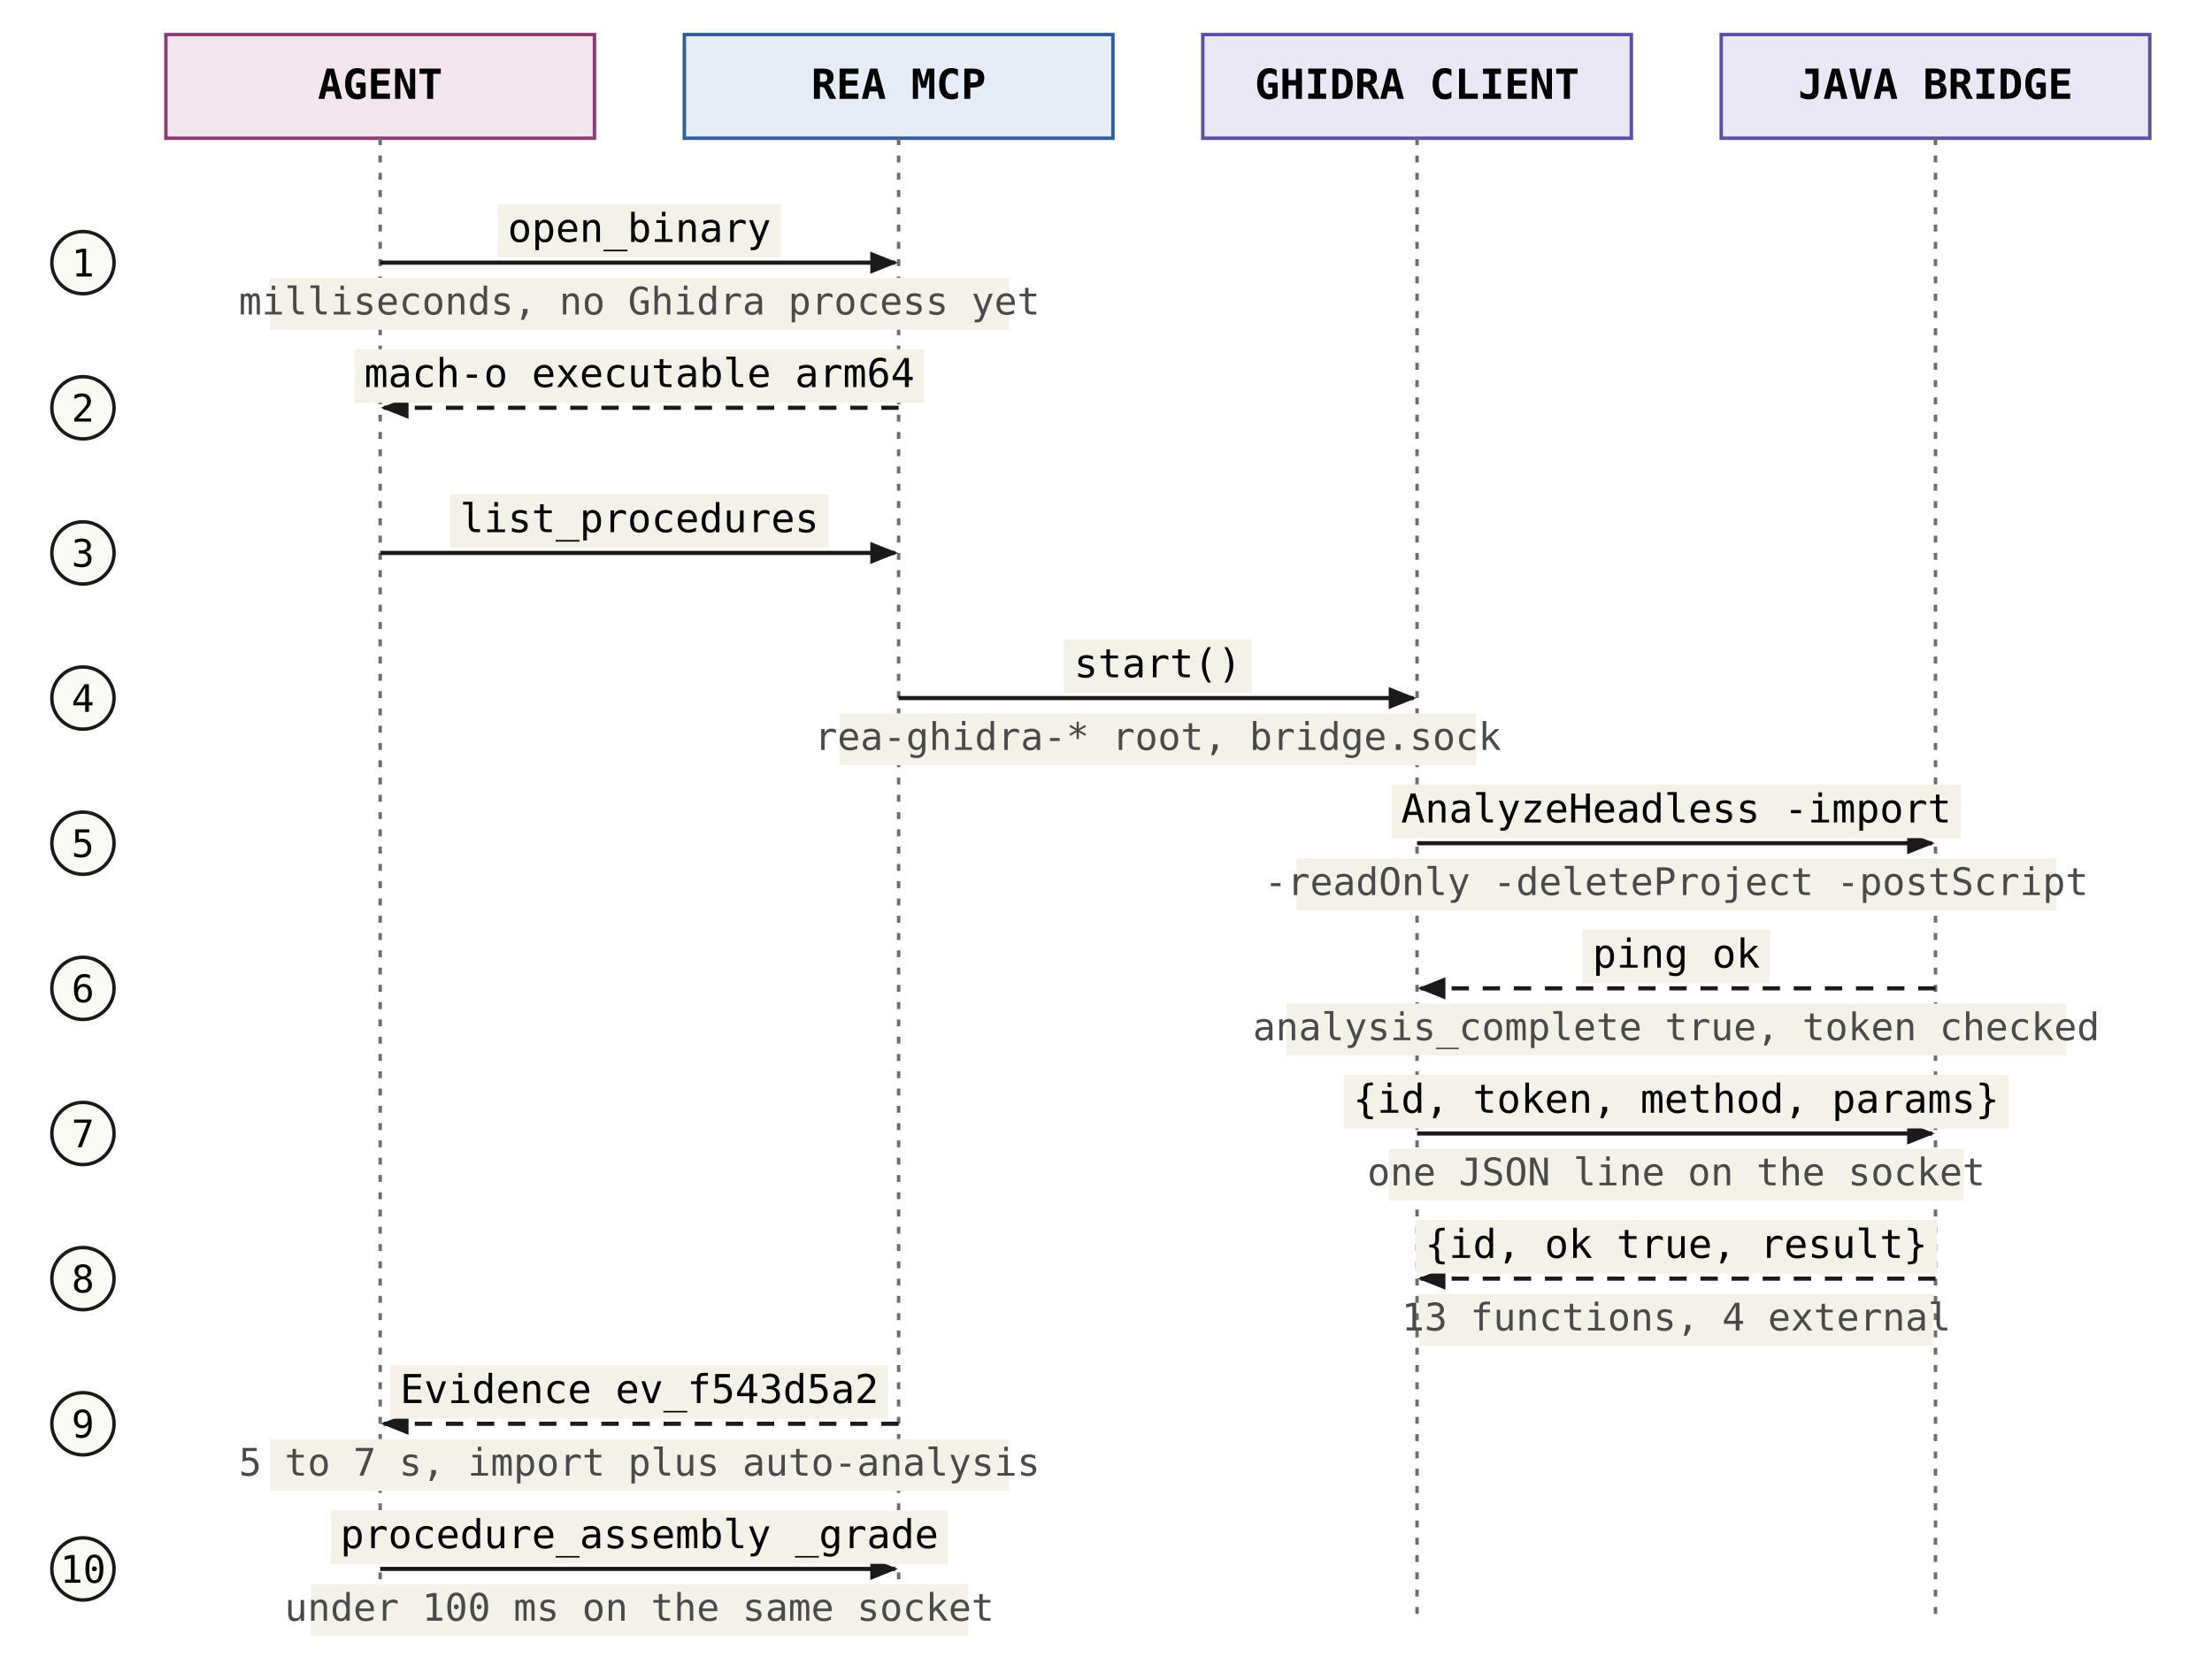
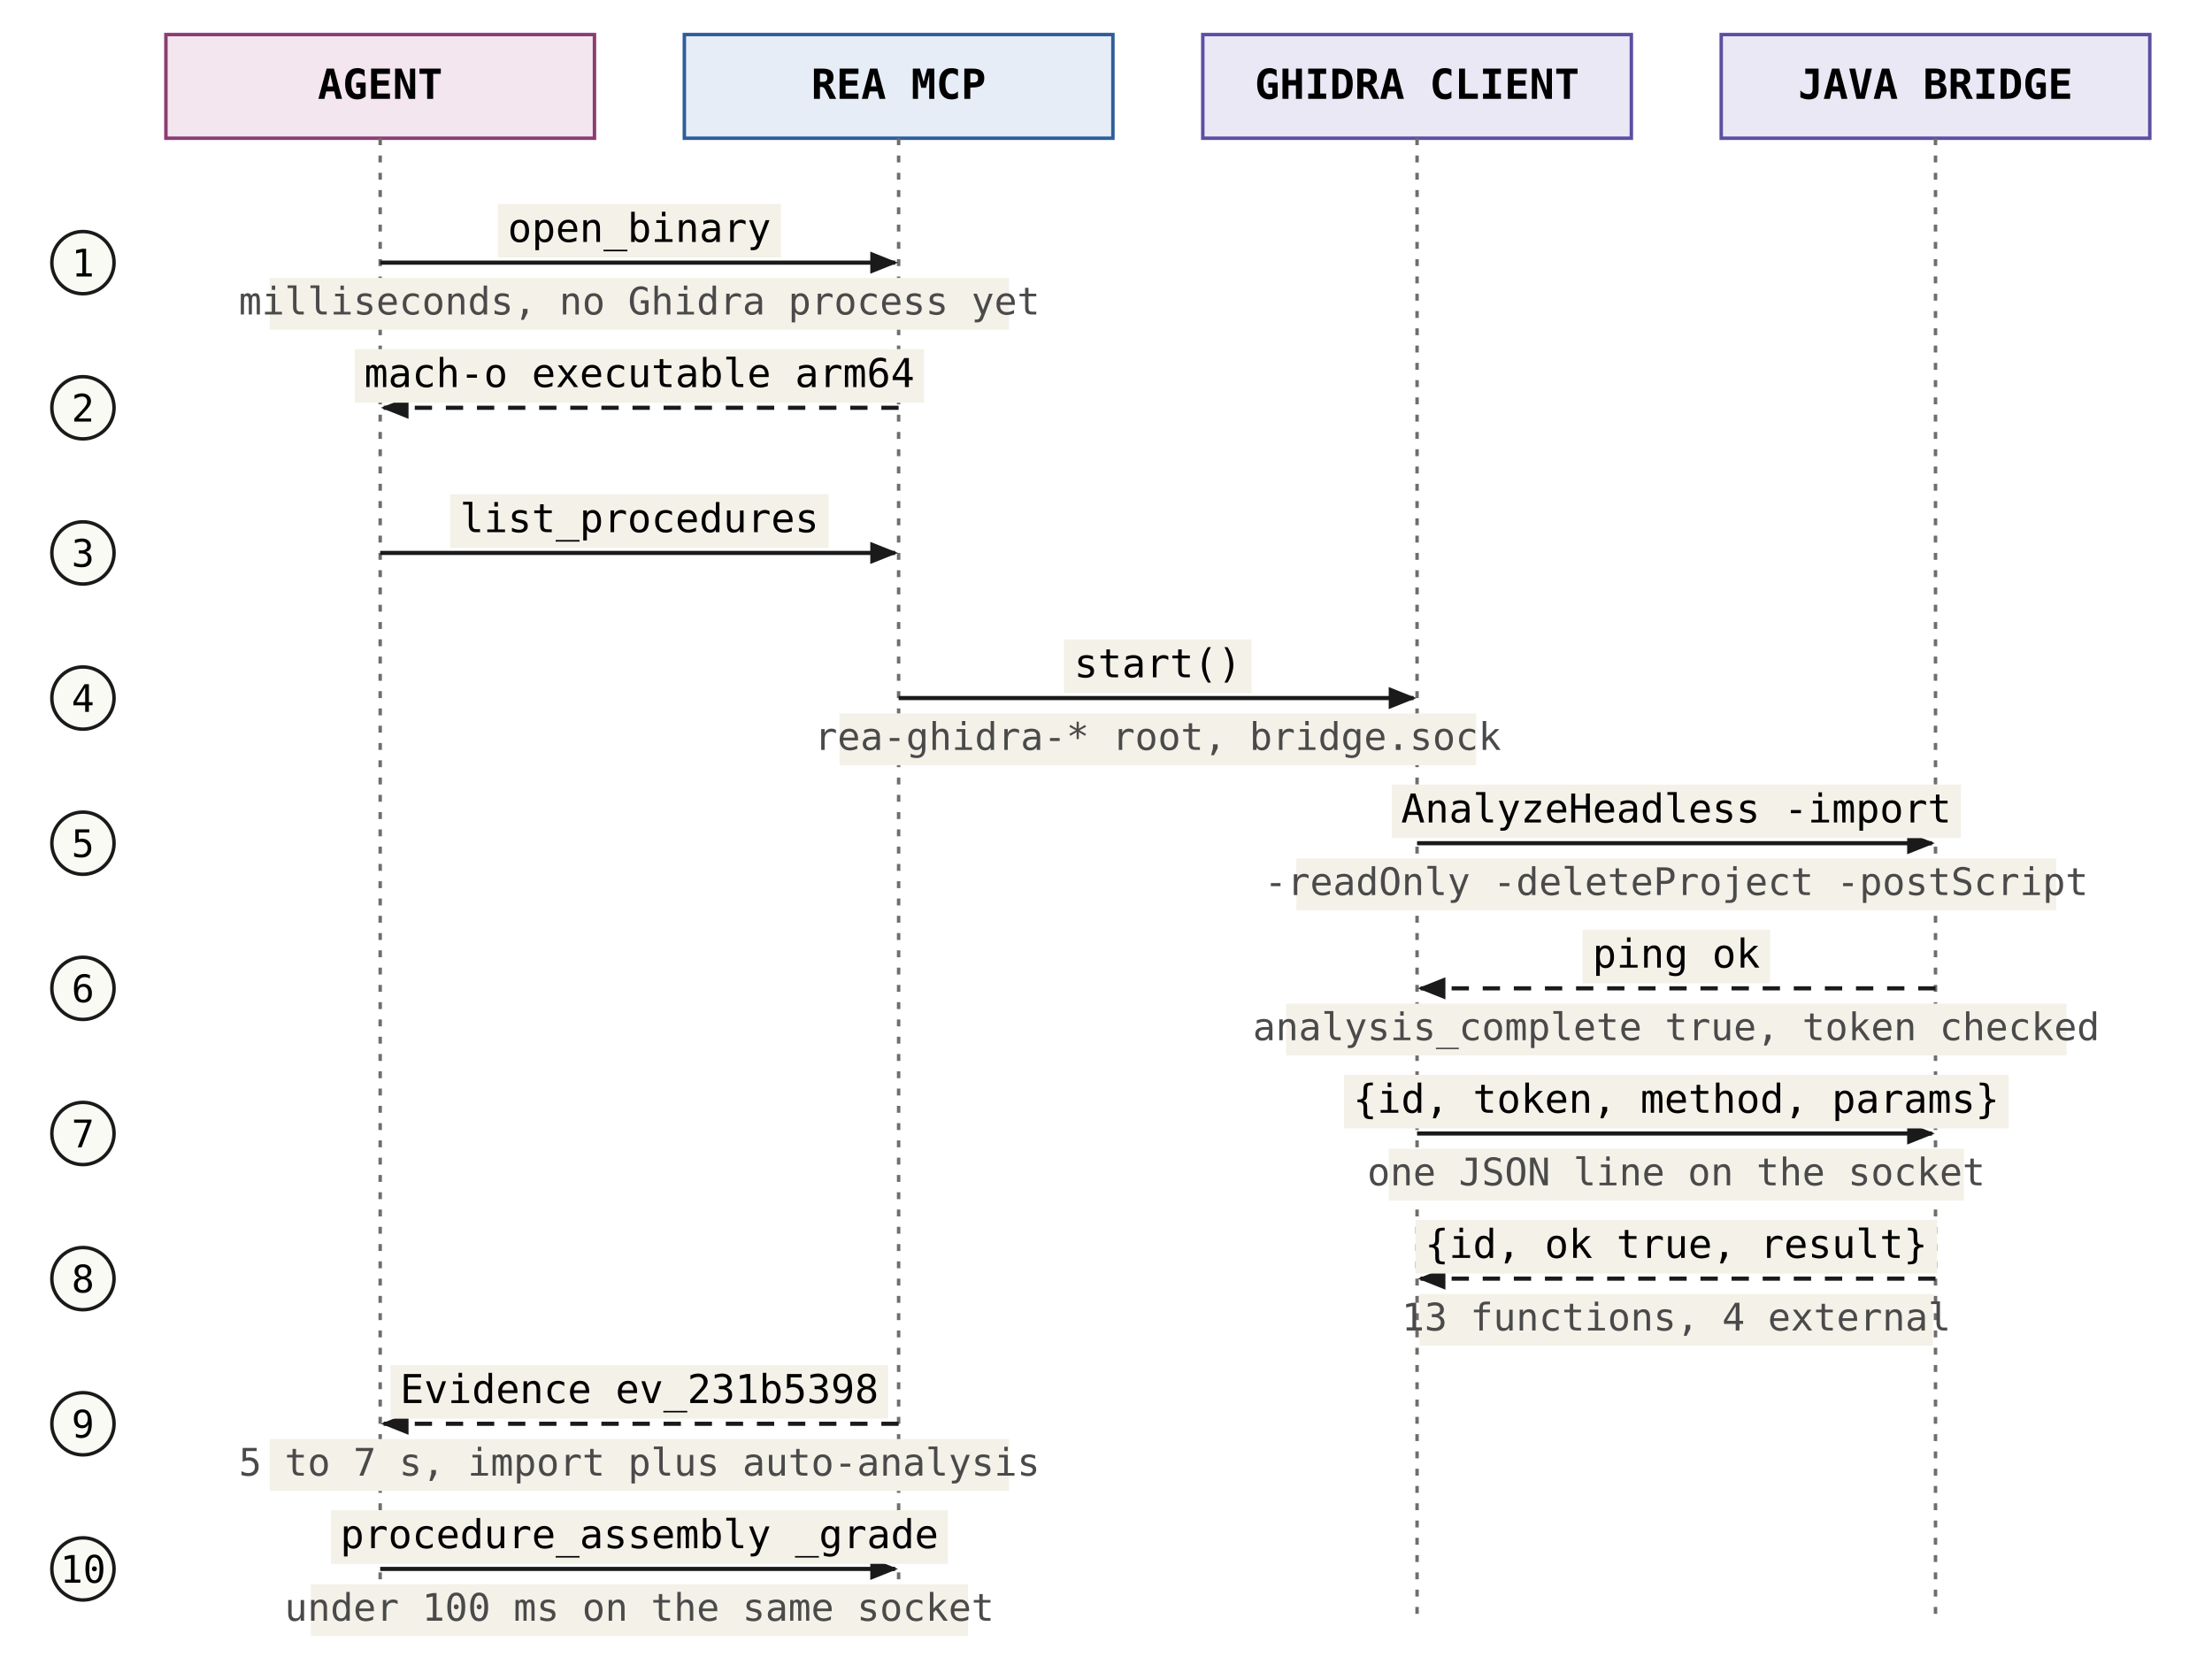
<svg xmlns="http://www.w3.org/2000/svg" viewBox="0 0 640 486" role="img" aria-labelledby="fig-4-1-title fig-4-1-desc" font-family="JetBrains Mono, ui-monospace, monospace">
  <defs>
    <marker id="fig-4-1-head-ink" viewBox="0 0 10 10" refX="9" refY="5" markerWidth="8" markerHeight="8" markerUnits="userSpaceOnUse" orient="auto-start-reverse">
      <path d="M0 1 L10 5 L0 9 z" fill="var(--m-ink, #1a1a1a)" />
    </marker>
  </defs>
  <rect x="48" y="10" width="124" height="30" fill="var(--m-plum-fill, #f4e6ef)" stroke="var(--m-plum-ink, #8a3d72)" />
  <text x="110" y="28.6" font-size="12" text-anchor="middle" font-weight="700">AGENT</text>
  <line x1="110" y1="40" x2="110" y2="470" stroke="var(--m-ink-mute, #6f6f6a)" stroke-width="1" stroke-dasharray="2 3" />
  <rect x="198" y="10" width="124" height="30" fill="var(--m-blue-fill, #e6edf6)" stroke="var(--m-blue-ink, #2f5d9a)" />
  <text x="260" y="28.6" font-size="12" text-anchor="middle" font-weight="700">REA MCP</text>
  <line x1="260" y1="40" x2="260" y2="470" stroke="var(--m-ink-mute, #6f6f6a)" stroke-width="1" stroke-dasharray="2 3" />
  <rect x="348" y="10" width="124" height="30" fill="var(--m-violet-fill, #ebe8f5)" stroke="var(--m-violet-ink, #5b4fa3)" />
  <text x="410" y="28.6" font-size="12" text-anchor="middle" font-weight="700">GHIDRA CLIENT</text>
  <line x1="410" y1="40" x2="410" y2="470" stroke="var(--m-ink-mute, #6f6f6a)" stroke-width="1" stroke-dasharray="2 3" />
  <rect x="498" y="10" width="124" height="30" fill="var(--m-violet-fill, #ebe8f5)" stroke="var(--m-violet-ink, #5b4fa3)" />
  <text x="560" y="28.6" font-size="12" text-anchor="middle" font-weight="700">JAVA BRIDGE</text>
  <line x1="560" y1="40" x2="560" y2="470" stroke="var(--m-ink-mute, #6f6f6a)" stroke-width="1" stroke-dasharray="2 3" />
  <circle cx="24" cy="76" r="9" fill="var(--m-paper, #fafaf5)" stroke="var(--m-ink, #1a1a1a)" stroke-width="1" />
  <text x="24" y="80" font-size="11" text-anchor="middle">1</text>
  <line x1="110" y1="76" x2="259" y2="76" stroke="var(--m-ink, #1a1a1a)" stroke-width="1.2" marker-end="url(#fig-4-1-head-ink)" />
  <rect class="m-knock" x="144.05" y="59.03" width="81.9" height="15.5" fill="var(--m-panel, #f3f1e8)" />
  <text x="185" y="70" font-size="11.5" text-anchor="middle">open_binary</text>
  <rect class="m-knock" x="78.05" y="80.42" width="213.9" height="15" fill="var(--m-panel, #f3f1e8)" />
  <text x="185" y="91" font-size="11" text-anchor="middle" class="m-serif" fill="var(--m-ink-soft, #4a4a4a)">milliseconds, no Ghidra process yet</text>
  <circle cx="24" cy="118" r="9" fill="var(--m-paper, #fafaf5)" stroke="var(--m-ink, #1a1a1a)" stroke-width="1" />
  <text x="24" y="122" font-size="11" text-anchor="middle">2</text>
  <line x1="260" y1="118" x2="111" y2="118" stroke="var(--m-ink, #1a1a1a)" stroke-width="1.2" stroke-dasharray="5 4" marker-end="url(#fig-4-1-head-ink)" />
  <rect class="m-knock" x="102.65" y="101.03" width="164.7" height="15.5" fill="var(--m-panel, #f3f1e8)" />
  <text x="185" y="112" font-size="11.5" text-anchor="middle">mach-o executable arm64</text>
  <circle cx="24" cy="160" r="9" fill="var(--m-paper, #fafaf5)" stroke="var(--m-ink, #1a1a1a)" stroke-width="1" />
  <text x="24" y="164" font-size="11" text-anchor="middle">3</text>
  <line x1="110" y1="160" x2="259" y2="160" stroke="var(--m-ink, #1a1a1a)" stroke-width="1.2" marker-end="url(#fig-4-1-head-ink)" />
  <rect class="m-knock" x="130.25" y="143.03" width="109.5" height="15.5" fill="var(--m-panel, #f3f1e8)" />
  <text x="185" y="154" font-size="11.5" text-anchor="middle">list_procedures</text>
  <circle cx="24" cy="202" r="9" fill="var(--m-paper, #fafaf5)" stroke="var(--m-ink, #1a1a1a)" stroke-width="1" />
  <text x="24" y="206" font-size="11" text-anchor="middle">4</text>
  <line x1="260" y1="202" x2="409" y2="202" stroke="var(--m-ink, #1a1a1a)" stroke-width="1.2" marker-end="url(#fig-4-1-head-ink)" />
  <rect class="m-knock" x="307.85" y="185.03" width="54.3" height="15.5" fill="var(--m-panel, #f3f1e8)" />
  <text x="335" y="196" font-size="11.5" text-anchor="middle">start()</text>
  <rect class="m-knock" x="242.9" y="206.42" width="184.2" height="15" fill="var(--m-panel, #f3f1e8)" />
  <text x="335" y="217" font-size="11" text-anchor="middle" class="m-serif" fill="var(--m-ink-soft, #4a4a4a)">rea-ghidra-* root, bridge.sock</text>
  <circle cx="24" cy="244" r="9" fill="var(--m-paper, #fafaf5)" stroke="var(--m-ink, #1a1a1a)" stroke-width="1" />
  <text x="24" y="248" font-size="11" text-anchor="middle">5</text>
  <line x1="410" y1="244" x2="559" y2="244" stroke="var(--m-ink, #1a1a1a)" stroke-width="1.2" marker-end="url(#fig-4-1-head-ink)" />
  <rect class="m-knock" x="402.65" y="227.03" width="164.7" height="15.5" fill="var(--m-panel, #f3f1e8)" />
  <text x="485" y="238" font-size="11.5" text-anchor="middle">AnalyzeHeadless -import</text>
  <rect class="m-knock" x="375.08" y="248.42" width="219.84" height="15" fill="var(--m-panel, #f3f1e8)" />
  <text x="485" y="259" font-size="11" text-anchor="middle" class="m-serif" fill="var(--m-ink-soft, #4a4a4a)">-readOnly -deleteProject -postScript</text>
  <circle cx="24" cy="286" r="9" fill="var(--m-paper, #fafaf5)" stroke="var(--m-ink, #1a1a1a)" stroke-width="1" />
  <text x="24" y="290" font-size="11" text-anchor="middle">6</text>
  <line x1="560" y1="286" x2="411" y2="286" stroke="var(--m-ink, #1a1a1a)" stroke-width="1.2" stroke-dasharray="5 4" marker-end="url(#fig-4-1-head-ink)" />
  <rect class="m-knock" x="457.85" y="269.03" width="54.3" height="15.5" fill="var(--m-panel, #f3f1e8)" />
  <text x="485" y="280" font-size="11.5" text-anchor="middle">ping ok</text>
  <rect class="m-knock" x="372.11" y="290.42" width="225.78" height="15" fill="var(--m-panel, #f3f1e8)" />
  <text x="485" y="301" font-size="11" text-anchor="middle" class="m-serif" fill="var(--m-ink-soft, #4a4a4a)">analysis_complete true, token checked</text>
  <circle cx="24" cy="328" r="9" fill="var(--m-paper, #fafaf5)" stroke="var(--m-ink, #1a1a1a)" stroke-width="1" />
  <text x="24" y="332" font-size="11" text-anchor="middle">7</text>
  <line x1="410" y1="328" x2="559" y2="328" stroke="var(--m-ink, #1a1a1a)" stroke-width="1.2" marker-end="url(#fig-4-1-head-ink)" />
  <rect class="m-knock" x="388.85" y="311.03" width="192.3" height="15.5" fill="var(--m-panel, #f3f1e8)" />
  <text x="485" y="322" font-size="11.5" text-anchor="middle">{id, token, method, params}</text>
  <rect class="m-knock" x="401.81" y="332.42" width="166.38" height="15" fill="var(--m-panel, #f3f1e8)" />
  <text x="485" y="343" font-size="11" text-anchor="middle" class="m-serif" fill="var(--m-ink-soft, #4a4a4a)">one JSON line on the socket</text>
  <circle cx="24" cy="370" r="9" fill="var(--m-paper, #fafaf5)" stroke="var(--m-ink, #1a1a1a)" stroke-width="1" />
  <text x="24" y="374" font-size="11" text-anchor="middle">8</text>
  <line x1="560" y1="370" x2="411" y2="370" stroke="var(--m-ink, #1a1a1a)" stroke-width="1.2" stroke-dasharray="5 4" marker-end="url(#fig-4-1-head-ink)" />
  <rect class="m-knock" x="409.55" y="353.03" width="150.9" height="15.5" fill="var(--m-panel, #f3f1e8)" />
  <text x="485" y="364" font-size="11.5" text-anchor="middle">{id, ok true, result}</text>
  <rect class="m-knock" x="410.72" y="374.42" width="148.56" height="15" fill="var(--m-panel, #f3f1e8)" />
  <text x="485" y="385" font-size="11" text-anchor="middle" class="m-serif" fill="var(--m-ink-soft, #4a4a4a)">13 functions, 4 external</text>
  <circle cx="24" cy="412" r="9" fill="var(--m-paper, #fafaf5)" stroke="var(--m-ink, #1a1a1a)" stroke-width="1" />
  <text x="24" y="416" font-size="11" text-anchor="middle">9</text>
  <line x1="260" y1="412" x2="111" y2="412" stroke="var(--m-ink, #1a1a1a)" stroke-width="1.2" stroke-dasharray="5 4" marker-end="url(#fig-4-1-head-ink)" />
  <rect class="m-knock" x="113" y="395.03" width="144" height="15.5" fill="var(--m-panel, #f3f1e8)" />
-   <text x="185" y="406" font-size="11.5" text-anchor="middle">Evidence ev_f543d5a2</text>
+   <text x="185" y="406" font-size="11.5" text-anchor="middle">Evidence ev_231b5398</text>
  <rect class="m-knock" x="78.05" y="416.42" width="213.9" height="15" fill="var(--m-panel, #f3f1e8)" />
  <text x="185" y="427" font-size="11" text-anchor="middle" class="m-serif" fill="var(--m-ink-soft, #4a4a4a)">5 to 7 s, import plus auto-analysis</text>
  <circle cx="24" cy="454" r="9" fill="var(--m-paper, #fafaf5)" stroke="var(--m-ink, #1a1a1a)" stroke-width="1" />
  <text x="24" y="458" font-size="11" text-anchor="middle">10</text>
  <line x1="110" y1="454" x2="259" y2="454" stroke="var(--m-ink, #1a1a1a)" stroke-width="1.2" marker-end="url(#fig-4-1-head-ink)" />
  <rect class="m-knock" x="95.75" y="437.03" width="178.5" height="15.5" fill="var(--m-panel, #f3f1e8)" />
  <text x="185" y="448" font-size="11.5" text-anchor="middle">procedure_assembly _grade</text>
  <rect class="m-knock" x="89.93" y="458.42" width="190.14" height="15" fill="var(--m-panel, #f3f1e8)" />
  <text x="185" y="469" font-size="11" text-anchor="middle" class="m-serif" fill="var(--m-ink-soft, #4a4a4a)">under 100 ms on the same socket</text>
</svg>
